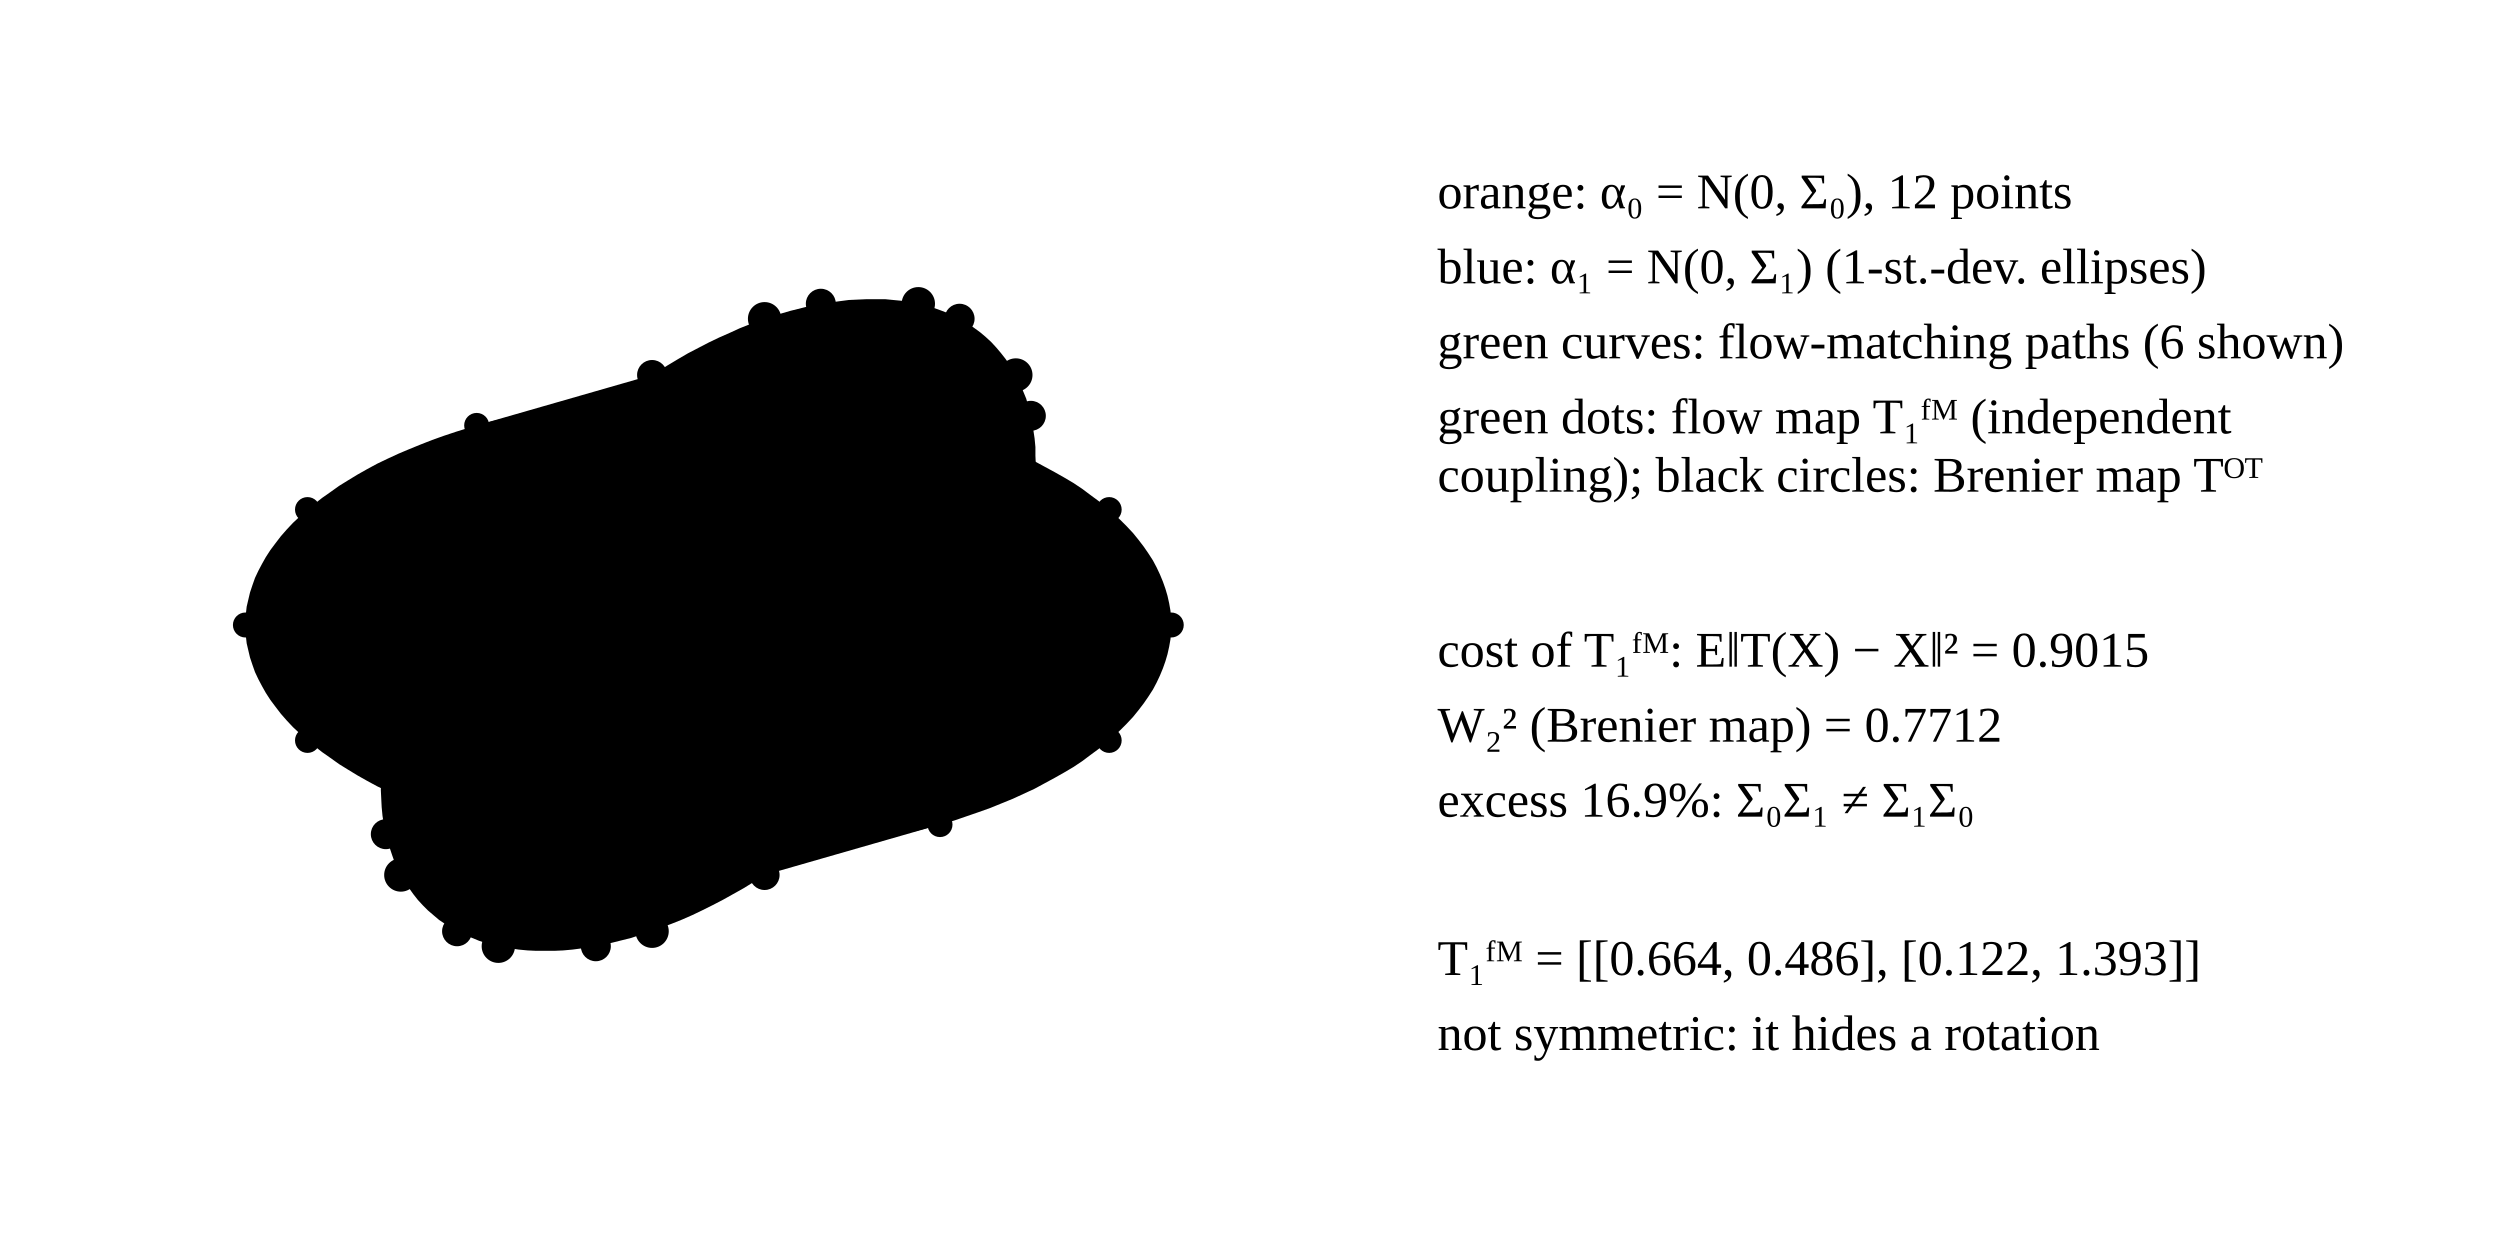
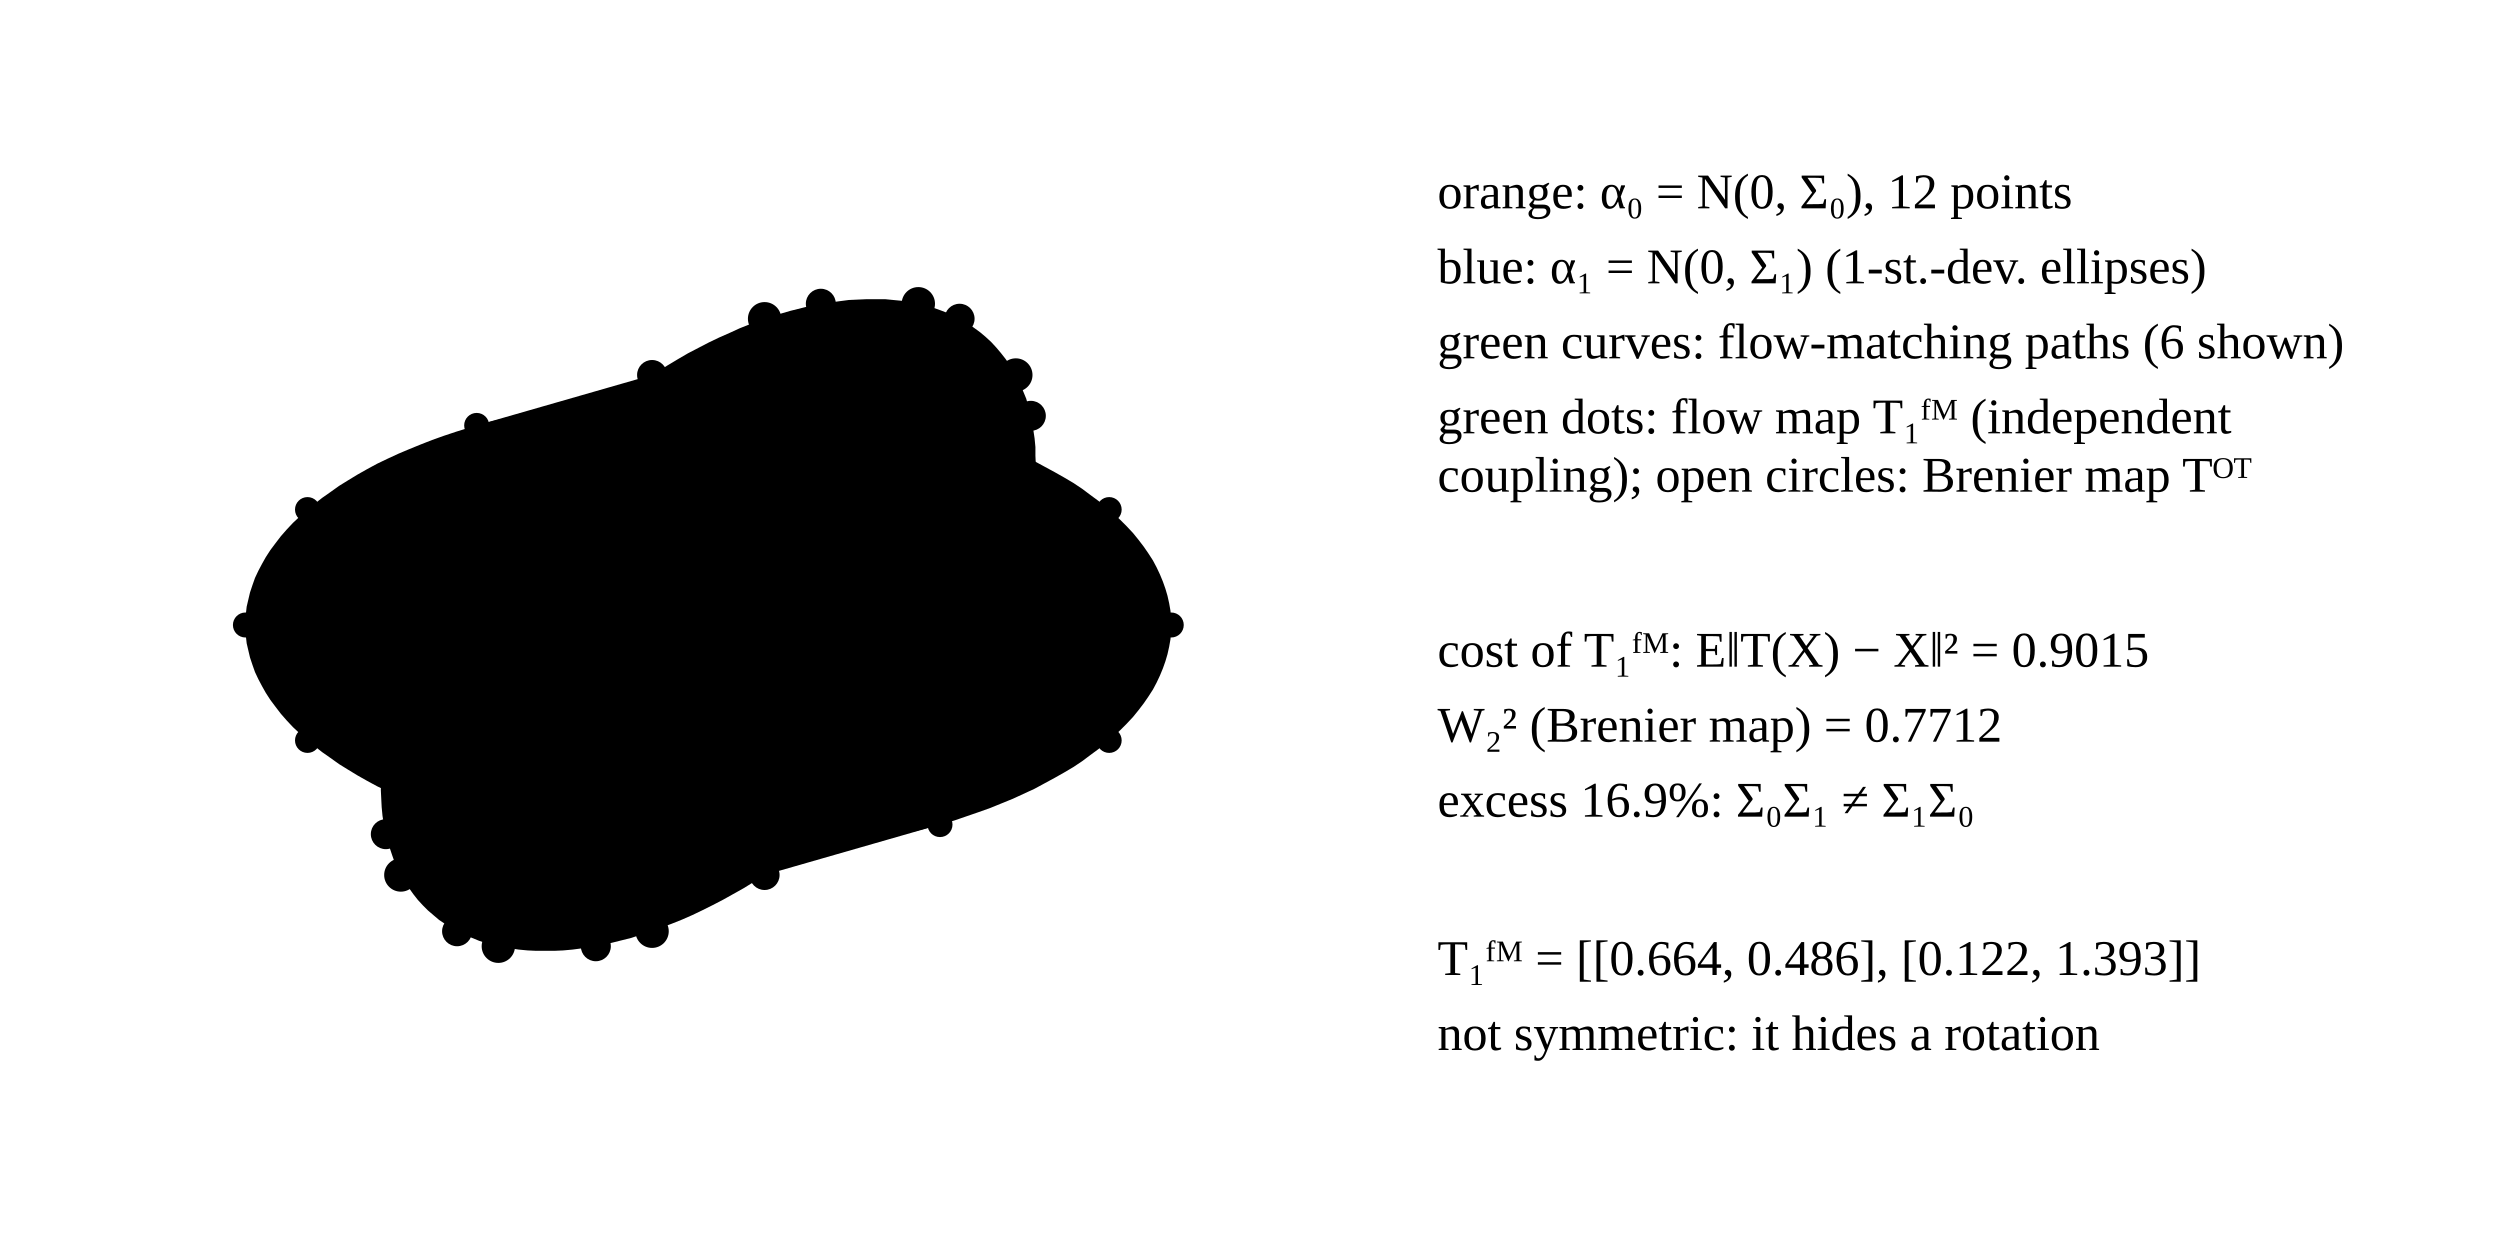
<svg xmlns="http://www.w3.org/2000/svg" viewBox="0 0 600 300" role="img" aria-label="Flow matching between N(0, diag(4,1)) and N(0, [[2,1],[1,2]]): flow map versus Brenier map">
  <line x1="20.0" y1="150.0" x2="320.0" y2="150.0" class="gr" />
  <line x1="170.0" y1="280.0" x2="170.0" y2="20.0" class="gr" />
  <path d="M281.1 150.0L281.1 148.3L280.9 146.5L280.6 144.8L280.2 143.0L279.7 141.3L279.1 139.6L278.4 137.9L277.6 136.2L276.7 134.5L275.6 132.8L274.5 131.2L273.2 129.5L271.9 127.9L270.4 126.3L268.9 124.8L267.2 123.2L265.5 121.7L263.6 120.2L261.7 118.8L259.7 117.3L257.6 115.9L255.4 114.6L253.1 113.3L250.7 112.0L248.3 110.7L245.7 109.5L243.1 108.3L240.4 107.2L237.7 106.1L234.9 105.1L232.0 104.1L229.1 103.1L226.1 102.2L223.0 101.4L219.9 100.6L216.7 99.8L213.5 99.1L210.3 98.4L207.0 97.8L203.7 97.3L200.3 96.8L196.9 96.3L193.5 95.9L190.1 95.6L186.6 95.3L183.1 95.1L179.6 94.9L176.1 94.8L172.6 94.7L169.1 94.7L165.6 94.7L162.1 94.8L158.6 95.0L155.1 95.2L151.7 95.4L148.2 95.8L144.8 96.1L141.4 96.5L138.0 97.0L134.7 97.6L131.4 98.1L128.1 98.8L124.9 99.5L121.7 100.2L118.5 101.0L115.5 101.8L112.4 102.7L109.5 103.6L106.5 104.6L103.7 105.6L100.9 106.7L98.2 107.8L95.6 108.9L93.0 110.1L90.5 111.3L88.1 112.6L85.8 113.9L83.5 115.3L81.4 116.6L79.3 118.1L77.3 119.5L75.4 121.0L73.6 122.5L71.9 124.0L70.3 125.5L68.8 127.1L67.4 128.7L66.1 130.4L64.9 132.0L63.8 133.7L62.9 135.3L62.0 137.0L61.2 138.7L60.6 140.4L60.0 142.2L59.6 143.9L59.2 145.6L59.0 147.4L58.9 149.1L58.9 150.9L59.0 152.6L59.2 154.4L59.6 156.1L60.0 157.8L60.6 159.6L61.2 161.3L62.0 163.0L62.9 164.7L63.8 166.3L64.9 168.0L66.1 169.6L67.4 171.3L68.8 172.9L70.3 174.5L71.9 176.0L73.6 177.5L75.4 179.0L77.3 180.5L79.3 181.9L81.4 183.4L83.5 184.7L85.8 186.1L88.1 187.4L90.5 188.7L93.0 189.9L95.6 191.1L98.2 192.2L100.9 193.3L103.7 194.4L106.5 195.4L109.5 196.4L112.4 197.3L115.5 198.2L118.5 199.0L121.7 199.8L124.9 200.5L128.1 201.2L131.4 201.9L134.7 202.4L138.0 203.0L141.4 203.5L144.8 203.9L148.2 204.2L151.7 204.6L155.1 204.8L158.6 205.0L162.1 205.2L165.6 205.3L169.1 205.3L172.6 205.3L176.1 205.2L179.6 205.1L183.1 204.9L186.6 204.7L190.1 204.4L193.5 204.1L196.9 203.7L200.3 203.2L203.7 202.7L207.0 202.2L210.3 201.6L213.5 200.9L216.7 200.2L219.9 199.4L223.0 198.6L226.1 197.8L229.1 196.9L232.0 195.9L234.9 194.9L237.7 193.9L240.4 192.8L243.1 191.7L245.7 190.5L248.3 189.3L250.7 188.0L253.1 186.7L255.4 185.4L257.6 184.1L259.7 182.7L261.7 181.2L263.6 179.8L265.5 178.3L267.2 176.8L268.9 175.2L270.4 173.7L271.9 172.1L273.2 170.5L274.5 168.8L275.6 167.2L276.7 165.5L277.6 163.8L278.4 162.1L279.1 160.4L279.7 158.7L280.2 157.0L280.6 155.2L280.9 153.5L281.1 151.7L281.1 150.0" class="ln c2 thin" />
  <path d="M245.9 129.8L246.5 127.4L247.0 125.0L247.5 122.7L247.8 120.4L248.1 118.1L248.4 115.9L248.5 113.7L248.6 111.5L248.5 109.4L248.5 107.3L248.3 105.2L248.0 103.2L247.7 101.3L247.3 99.4L246.8 97.5L246.3 95.7L245.6 94.0L244.9 92.3L244.1 90.6L243.3 89.0L242.3 87.5L241.3 86.1L240.2 84.7L239.1 83.4L237.9 82.1L236.6 80.9L235.3 79.8L233.8 78.7L232.4 77.7L230.8 76.8L229.2 76.0L227.6 75.2L225.8 74.5L224.1 73.9L222.2 73.4L220.4 72.9L218.4 72.5L216.5 72.2L214.4 72.0L212.4 71.8L210.3 71.8L208.1 71.8L205.9 71.9L203.7 72.0L201.4 72.3L199.2 72.6L196.8 73.0L194.5 73.4L192.1 74.0L189.7 74.6L187.3 75.3L184.9 76.1L182.5 76.9L180.0 77.8L177.5 78.8L175.1 79.9L172.6 81.0L170.1 82.2L167.6 83.5L165.1 84.8L162.7 86.2L160.2 87.7L157.8 89.2L155.3 90.8L152.9 92.4L150.5 94.1L148.1 95.9L145.7 97.7L143.4 99.5L141.0 101.4L138.7 103.4L136.5 105.4L134.3 107.5L132.1 109.6L129.9 111.7L127.8 113.9L125.7 116.1L123.7 118.3L121.7 120.6L119.8 122.9L117.9 125.2L116.1 127.6L114.3 130.0L112.6 132.3L110.9 134.8L109.3 137.2L107.8 139.6L106.3 142.1L104.9 144.5L103.5 147.0L102.2 149.5L101.0 152.0L99.8 154.4L98.8 156.9L97.8 159.3L96.8 161.8L95.9 164.2L95.2 166.6L94.4 169.1L93.8 171.4L93.2 173.8L92.7 176.1L92.3 178.5L92.0 180.7L91.7 183.0L91.6 185.2L91.5 187.4L91.4 189.6L91.5 191.7L91.6 193.7L91.8 195.8L92.1 197.7L92.5 199.7L92.9 201.6L93.5 203.4L94.1 205.2L94.7 206.9L95.5 208.6L96.3 210.2L97.2 211.7L98.2 213.2L99.2 214.6L100.3 216.0L101.5 217.3L102.7 218.5L104.1 219.7L105.4 220.8L106.9 221.8L108.4 222.7L110.0 223.6L111.6 224.4L113.3 225.1L115.0 225.8L116.8 226.4L118.7 226.9L120.6 227.3L122.5 227.6L124.5 227.9L126.6 228.1L128.7 228.2L130.8 228.2L133.0 228.2L135.2 228.1L137.4 227.9L139.7 227.6L142.0 227.2L144.3 226.8L146.7 226.3L149.1 225.7L151.5 225.1L153.9 224.3L156.3 223.5L158.8 222.6L161.2 221.7L163.7 220.7L166.2 219.6L168.7 218.4L171.1 217.2L173.6 215.9L176.1 214.5L178.6 213.1L181.0 211.6L183.5 210.0L185.9 208.4L188.3 206.8L190.7 205.0L193.1 203.2L195.5 201.4L197.8 199.5L200.1 197.6L202.4 195.6L204.6 193.6L206.8 191.5L209.0 189.4L211.1 187.2L213.2 185.0L215.3 182.8L217.3 180.6L219.3 178.3L221.2 175.9L223.0 173.6L224.8 171.2L226.6 168.9L228.3 166.4L229.9 164.0L231.5 161.6L233.0 159.1L234.4 156.7L235.8 154.2L237.1 151.7L238.4 149.3L239.6 146.8L240.7 144.3L241.7 141.9L242.7 139.4L243.6 137.0L244.5 134.6L245.2 132.1L245.9 129.8" class="ln c1 thin" />
  <path d="M281.1 150.0L279.2 150.0L277.4 150.0L275.5 150.0L273.7 149.9L271.9 149.9L270.1 149.8L268.4 149.8L266.6 149.7L264.9 149.6L263.2 149.5L261.6 149.4L259.9 149.3L258.3 149.2L256.8 149.0L255.2 148.9L253.7 148.7L252.2 148.5L250.8 148.3L249.4 148.1L248.0 147.9L246.7 147.7L245.4 147.4L244.2 147.2L243.0 146.9L241.9 146.6L240.8 146.4L239.7 146.1L238.7 145.8L237.8 145.4L237.0 145.1L236.2 144.8L235.4 144.5L234.7 144.2L234.1 143.8L233.6 143.5L233.1 143.2L232.7 142.8L232.4 142.5L232.2 142.2L232.0 141.8L232.0 141.5L232.0 141.2L232.1 140.9L232.2 140.6L232.5 140.3L232.8 140.0L233.2 139.7L233.7 139.4L234.3 139.1L234.9 138.8L235.6 138.5L236.4 138.3L237.3 138.0L238.2 137.8L239.2 137.5L240.3 137.3L241.4 137.0L242.6 136.8L243.8 136.6" class="ln c3 thin" />
  <path d="M225.6 102.1L224.6 102.9L223.7 103.7L222.8 104.4L222.0 105.1L221.1 105.7L220.3 106.3L219.6 106.9L218.8 107.4L218.1 107.9L217.4 108.4L216.8 108.7L216.2 109.1L215.6 109.4L215.1 109.6L214.6 109.8L214.1 109.9L213.7 110.0L213.3 110.0L212.9 110.0L212.6 109.9L212.4 109.7L212.2 109.5L212.0 109.3L211.9 109.0L211.8 108.6L211.7 108.2L211.7 107.7L211.8 107.2L211.8 106.7L211.9 106.1L212.1 105.4L212.3 104.7L212.5 104.0L212.8 103.2L213.1 102.4L213.5 101.6L213.8 100.7L214.3 99.9L214.7 98.9L215.2 98.0L215.7 97.0L216.3 96.0L216.9 95.0L217.5 94.0L218.2 92.9L218.9 91.8L219.6 90.7L220.3 89.6L221.1 88.5L221.9 87.3L222.8 86.2L223.6 85.0L224.5 83.8L225.4 82.6L226.3 81.4L227.3 80.2L228.3 79.0L229.3 77.8L230.3 76.5" class="ln c3 thin" />
  <path d="M114.4 102.1L115.4 102.9L116.3 103.7L117.3 104.4L118.3 105.1L119.2 105.8L120.2 106.5L121.2 107.1L122.2 107.7L123.2 108.3L124.2 108.8L125.2 109.3L126.2 109.8L127.3 110.2L128.3 110.6L129.3 110.9L130.4 111.2L131.5 111.5L132.5 111.7L133.6 111.8L134.6 112.0L135.7 112.1L136.8 112.1L137.8 112.1L138.9 112.0L139.9 112.0L141.0 111.8L142.0 111.7L143.0 111.5L144.0 111.2L145.0 110.9L145.9 110.6L146.9 110.2L147.8 109.8L148.7 109.4L149.5 108.9L150.3 108.4L151.1 107.9L151.8 107.4L152.5 106.8L153.2 106.1L153.8 105.5L154.3 104.8L154.8 104.1L155.3 103.4L155.7 102.6L156.1 101.9L156.4 101.1L156.6 100.2L156.8 99.4L157.0 98.5L157.1 97.6L157.2 96.7L157.2 95.8L157.2 94.9L157.1 93.9L157.0 93.0L156.9 92.0L156.7 91.0L156.5 90.0" class="ln c3 thin" />
  <path d="M58.9 150.0L60.8 150.0L62.6 150.0L64.5 150.0L66.3 150.1L68.1 150.1L69.9 150.2L71.6 150.2L73.4 150.3L75.1 150.4L76.8 150.5L78.4 150.6L80.1 150.7L81.7 150.8L83.2 151.0L84.8 151.1L86.3 151.3L87.8 151.5L89.2 151.7L90.6 151.9L92.0 152.1L93.3 152.3L94.6 152.6L95.8 152.8L97.0 153.1L98.1 153.4L99.2 153.6L100.3 153.9L101.3 154.2L102.2 154.6L103.0 154.9L103.8 155.2L104.6 155.5L105.3 155.8L105.9 156.2L106.4 156.5L106.9 156.8L107.3 157.2L107.6 157.5L107.8 157.8L108.0 158.2L108.0 158.5L108.0 158.8L107.9 159.1L107.8 159.4L107.5 159.7L107.2 160.0L106.8 160.3L106.3 160.6L105.7 160.9L105.1 161.2L104.4 161.5L103.6 161.7L102.7 162.0L101.8 162.2L100.8 162.5L99.7 162.7L98.6 163.0L97.4 163.2L96.2 163.4" class="ln c3 thin" />
  <path d="M114.4 197.9L115.4 197.1L116.3 196.3L117.2 195.6L118.0 194.9L118.9 194.3L119.7 193.7L120.4 193.1L121.2 192.6L121.9 192.1L122.6 191.6L123.2 191.3L123.8 190.9L124.4 190.6L124.9 190.4L125.4 190.2L125.9 190.1L126.3 190.0L126.7 190.0L127.1 190.0L127.4 190.1L127.6 190.3L127.8 190.5L128.0 190.7L128.1 191.0L128.2 191.4L128.3 191.8L128.3 192.3L128.2 192.8L128.2 193.3L128.1 193.9L127.9 194.6L127.7 195.3L127.5 196.0L127.2 196.8L126.9 197.6L126.5 198.4L126.2 199.3L125.7 200.1L125.3 201.1L124.8 202.0L124.3 203.0L123.7 204.0L123.1 205.0L122.5 206.0L121.8 207.1L121.1 208.2L120.4 209.3L119.7 210.4L118.9 211.5L118.1 212.7L117.2 213.8L116.4 215.0L115.5 216.2L114.6 217.4L113.7 218.6L112.7 219.8L111.7 221.0L110.7 222.2L109.7 223.5" class="ln c3 thin" />
  <path d="M225.6 197.9L224.6 197.1L223.7 196.3L222.7 195.6L221.7 194.9L220.8 194.2L219.8 193.5L218.8 192.9L217.8 192.3L216.8 191.7L215.8 191.2L214.8 190.7L213.8 190.2L212.7 189.8L211.7 189.4L210.7 189.1L209.6 188.8L208.5 188.5L207.5 188.3L206.4 188.2L205.4 188.0L204.3 187.9L203.2 187.9L202.2 187.9L201.1 188.0L200.1 188.0L199.0 188.2L198.0 188.3L197.0 188.5L196.0 188.8L195.0 189.1L194.1 189.4L193.1 189.8L192.2 190.2L191.3 190.6L190.5 191.1L189.7 191.6L188.9 192.1L188.2 192.6L187.5 193.2L186.8 193.9L186.2 194.5L185.7 195.2L185.2 195.9L184.7 196.6L184.3 197.4L183.9 198.1L183.6 198.9L183.4 199.8L183.2 200.6L183.0 201.5L182.9 202.4L182.8 203.3L182.8 204.2L182.8 205.1L182.9 206.1L183.0 207.0L183.1 208.0L183.3 209.0L183.5 210.0" class="ln c3 thin" />
  <line x1="243.8" y1="136.6" x2="247.4" y2="123.1" class="ln ck hair dash" />
  <circle cx="281.1" cy="150.0" r="3" class="f2" />
  <circle cx="243.8" cy="136.6" r="3.6" class="f3" />
  <circle cx="247.4" cy="123.1" r="4" class="ln ck thin nofill" />
  <line x1="247.4" y1="99.8" x2="243.8" y2="90.0" class="ln ck hair dash" />
  <circle cx="266.2" cy="122.3" r="3" class="f2" />
  <circle cx="247.4" cy="99.8" r="3.6" class="f3" />
  <circle cx="243.8" cy="90.0" r="4" class="ln ck thin nofill" />
  <line x1="230.3" y1="76.5" x2="220.4" y2="72.9" class="ln ck hair dash" />
  <circle cx="225.6" cy="102.1" r="3" class="f2" />
  <circle cx="230.3" cy="76.5" r="3.6" class="f3" />
  <circle cx="220.4" cy="72.9" r="4" class="ln ck thin nofill" />
  <line x1="197.0" y1="72.9" x2="183.5" y2="76.5" class="ln ck hair dash" />
  <circle cx="170.0" cy="94.7" r="3" class="f2" />
  <circle cx="197.0" cy="72.9" r="3.6" class="f3" />
  <circle cx="183.5" cy="76.5" r="4" class="ln ck thin nofill" />
  <line x1="156.5" y1="90.0" x2="143.0" y2="99.8" class="ln ck hair dash" />
  <circle cx="114.4" cy="102.1" r="3" class="f2" />
  <circle cx="156.5" cy="90.0" r="3.6" class="f3" />
  <circle cx="143.0" cy="99.8" r="4" class="ln ck thin nofill" />
  <line x1="119.6" y1="123.1" x2="109.7" y2="136.6" class="ln ck hair dash" />
  <circle cx="73.8" cy="122.3" r="3" class="f2" />
  <circle cx="119.6" cy="123.1" r="3.6" class="f3" />
  <circle cx="109.7" cy="136.6" r="4" class="ln ck thin nofill" />
  <line x1="96.2" y1="163.4" x2="92.6" y2="176.9" class="ln ck hair dash" />
  <circle cx="58.9" cy="150.0" r="3" class="f2" />
  <circle cx="96.2" cy="163.4" r="3.6" class="f3" />
  <circle cx="92.6" cy="176.9" r="4" class="ln ck thin nofill" />
  <line x1="92.6" y1="200.2" x2="96.2" y2="210.0" class="ln ck hair dash" />
  <circle cx="73.8" cy="177.7" r="3" class="f2" />
  <circle cx="92.6" cy="200.2" r="3.6" class="f3" />
  <circle cx="96.2" cy="210.0" r="4" class="ln ck thin nofill" />
  <line x1="109.7" y1="223.5" x2="119.6" y2="227.1" class="ln ck hair dash" />
  <circle cx="114.4" cy="197.9" r="3" class="f2" />
  <circle cx="109.7" cy="223.5" r="3.6" class="f3" />
  <circle cx="119.6" cy="227.1" r="4" class="ln ck thin nofill" />
  <line x1="143.0" y1="227.1" x2="156.5" y2="223.5" class="ln ck hair dash" />
  <circle cx="170.0" cy="205.3" r="3" class="f2" />
  <circle cx="143.0" cy="227.1" r="3.6" class="f3" />
  <circle cx="156.5" cy="223.5" r="4" class="ln ck thin nofill" />
  <line x1="183.5" y1="210.0" x2="197.0" y2="200.2" class="ln ck hair dash" />
  <circle cx="225.6" cy="197.9" r="3" class="f2" />
  <circle cx="183.5" cy="210.0" r="3.6" class="f3" />
  <circle cx="197.0" cy="200.2" r="4" class="ln ck thin nofill" />
  <line x1="220.4" y1="176.9" x2="230.3" y2="163.4" class="ln ck hair dash" />
  <circle cx="266.2" cy="177.7" r="3" class="f2" />
  <circle cx="220.4" cy="176.9" r="3.6" class="f3" />
  <circle cx="230.3" cy="163.4" r="4" class="ln ck thin nofill" />
  <text x="345.0" y="50.0" class="tx-s" text-anchor="start">orange: α₀ = N(0, Σ₀), 12 points</text>
  <text x="345.0" y="68.0" class="tx-s" text-anchor="start">blue: α₁ = N(0, Σ₁) (1-st.-dev. ellipses)</text>
  <text x="345.0" y="86.0" class="tx-s" text-anchor="start">green curves: flow-matching paths (6 shown)</text>
  <text x="345.0" y="104.0" class="tx-s" text-anchor="start">green dots: flow map T₁ᶠᴹ (independent</text>
-   <text x="345.0" y="118.0" class="tx-s" text-anchor="start">coupling); black circles: Brenier map Tᴼᵀ</text>
+   <text x="345.0" y="118.0" class="tx-s" text-anchor="start">coupling); open circles: Brenier map Tᴼᵀ</text>
  <text x="345.0" y="160.0" class="tx-s t3" text-anchor="start">cost of T₁ᶠᴹ: E‖T(X) − X‖² = 0.9015</text>
  <text x="345.0" y="178.0" class="tx-s" text-anchor="start">W₂² (Brenier map) = 0.7712</text>
  <text x="345.0" y="196.0" class="tx-s" text-anchor="start">excess 16.9%: Σ₀Σ₁ ≠ Σ₁Σ₀</text>
  <text x="345.0" y="234.0" class="tx-s" text-anchor="start">T₁ᶠᴹ = [[0.664, 0.486], [0.122, 1.393]]</text>
  <text x="345.0" y="252.0" class="tx-s" text-anchor="start">not symmetric: it hides a rotation</text>
</svg>
